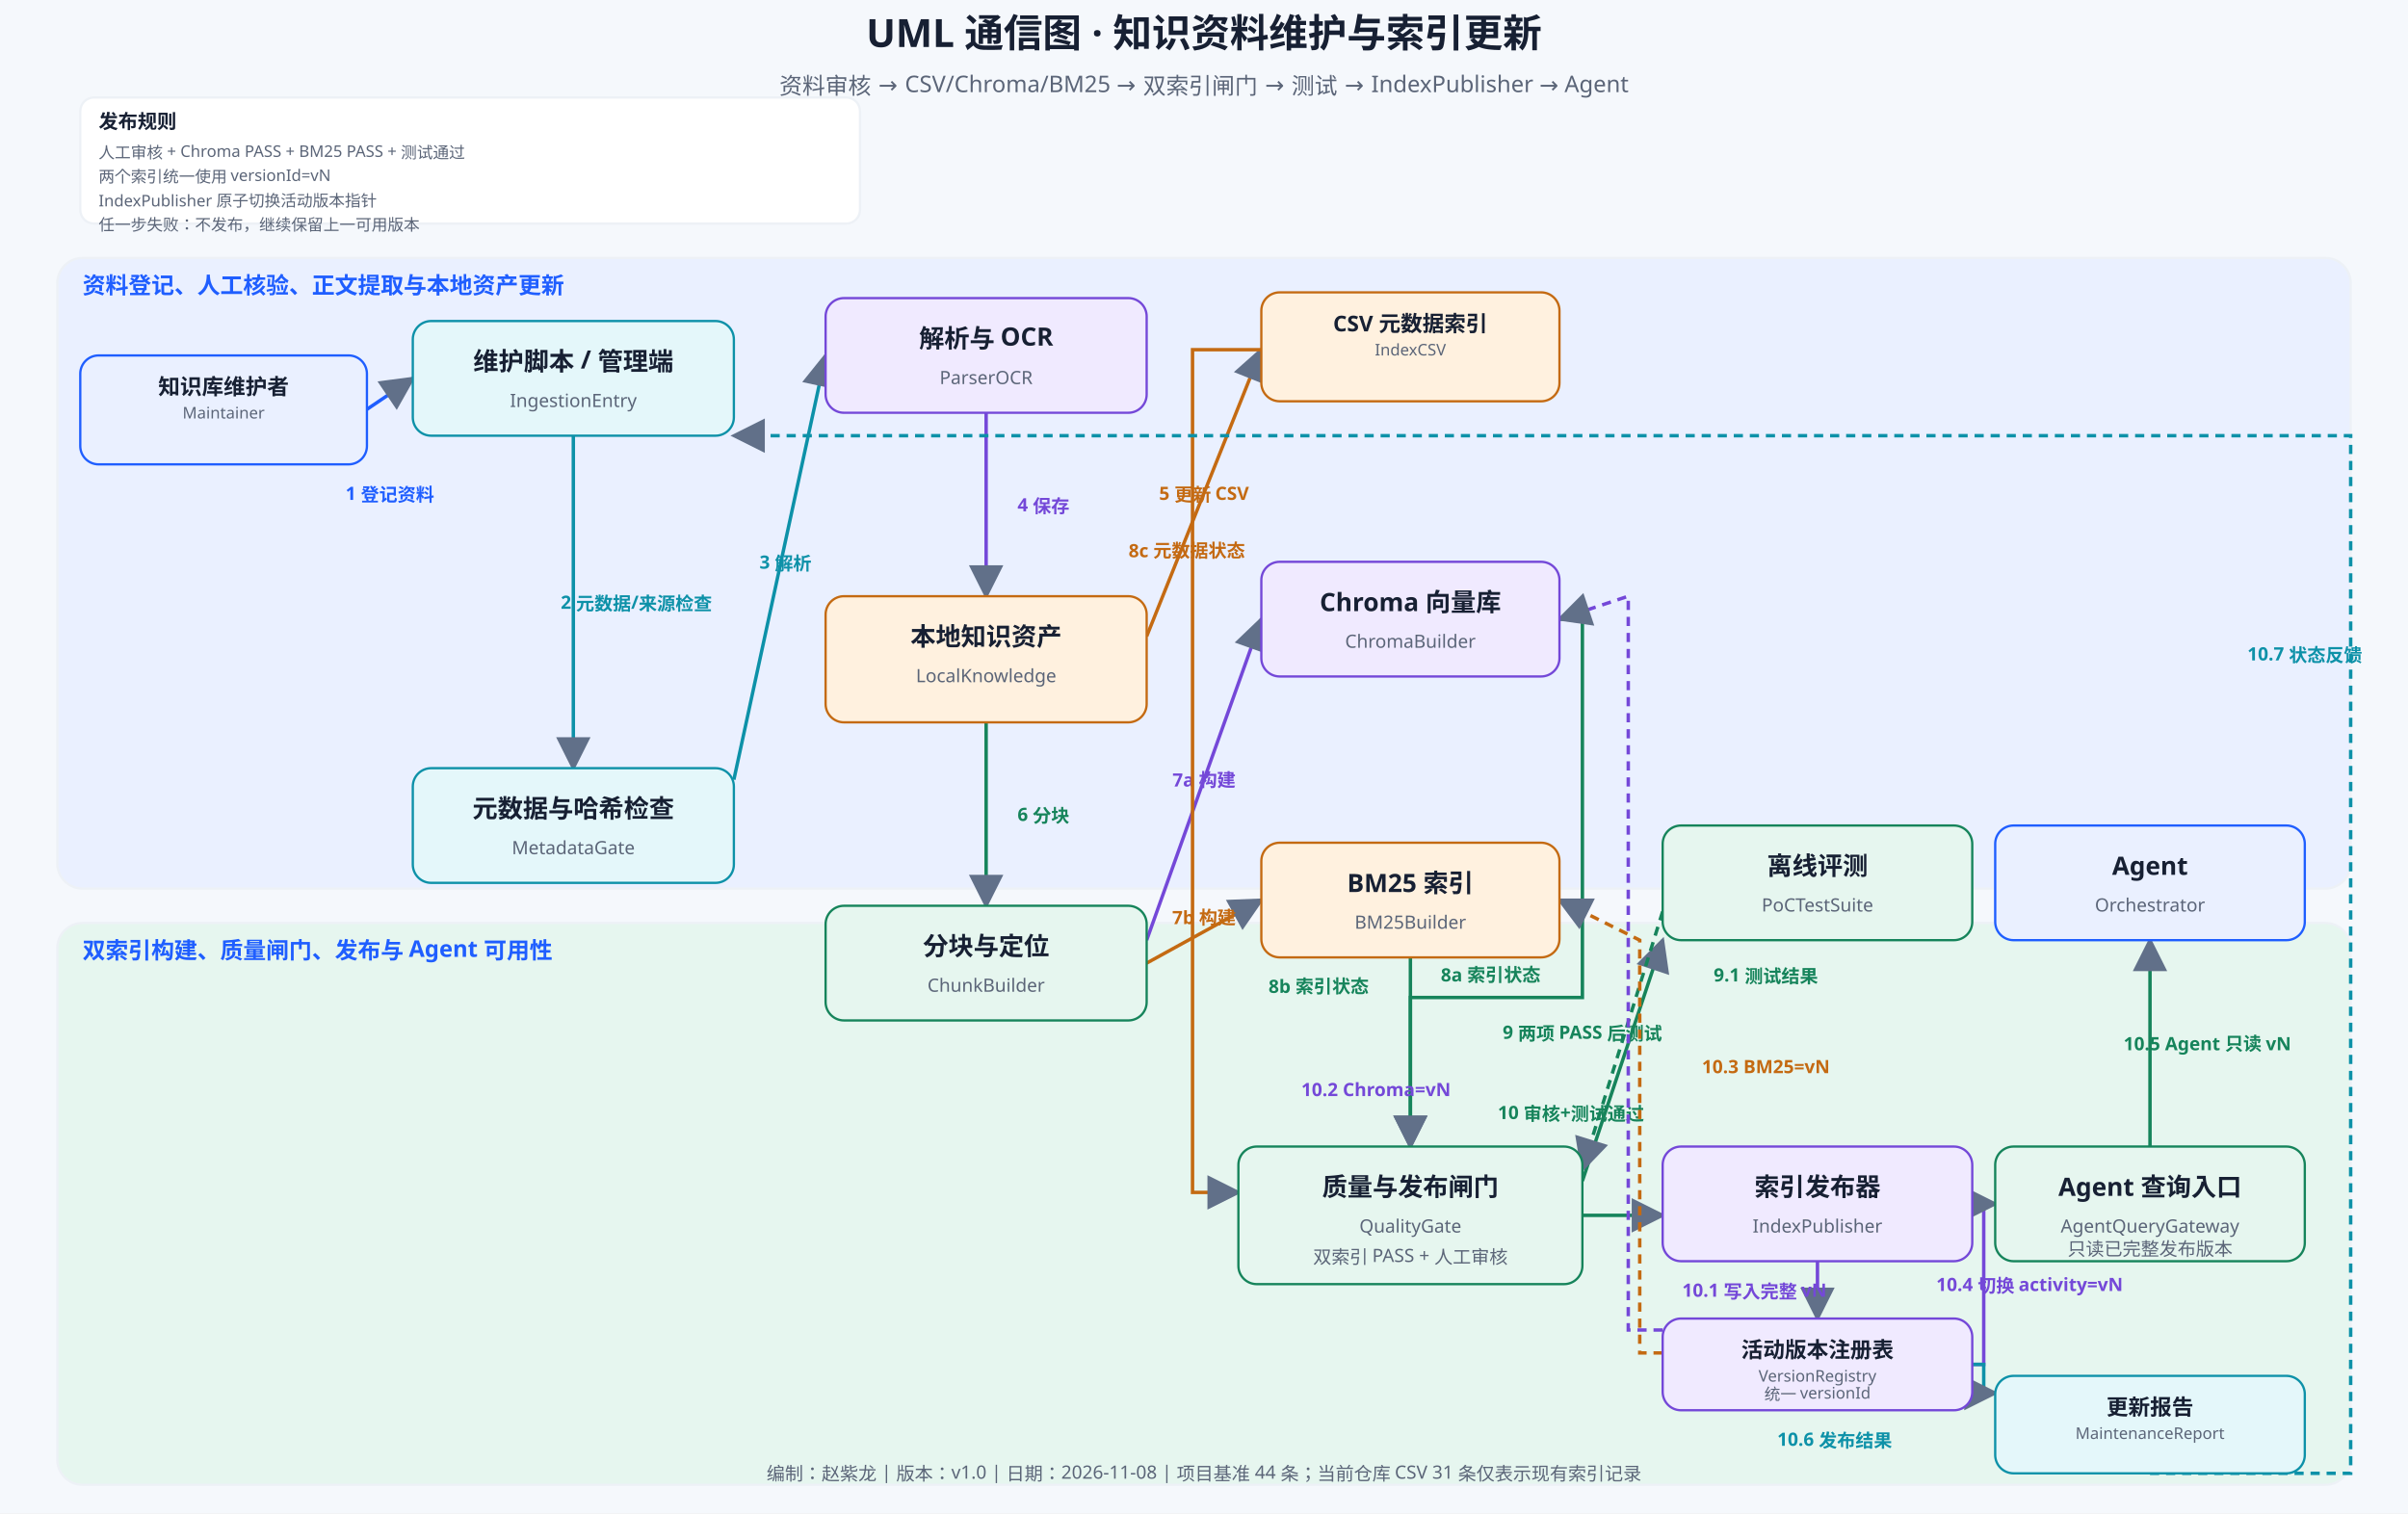
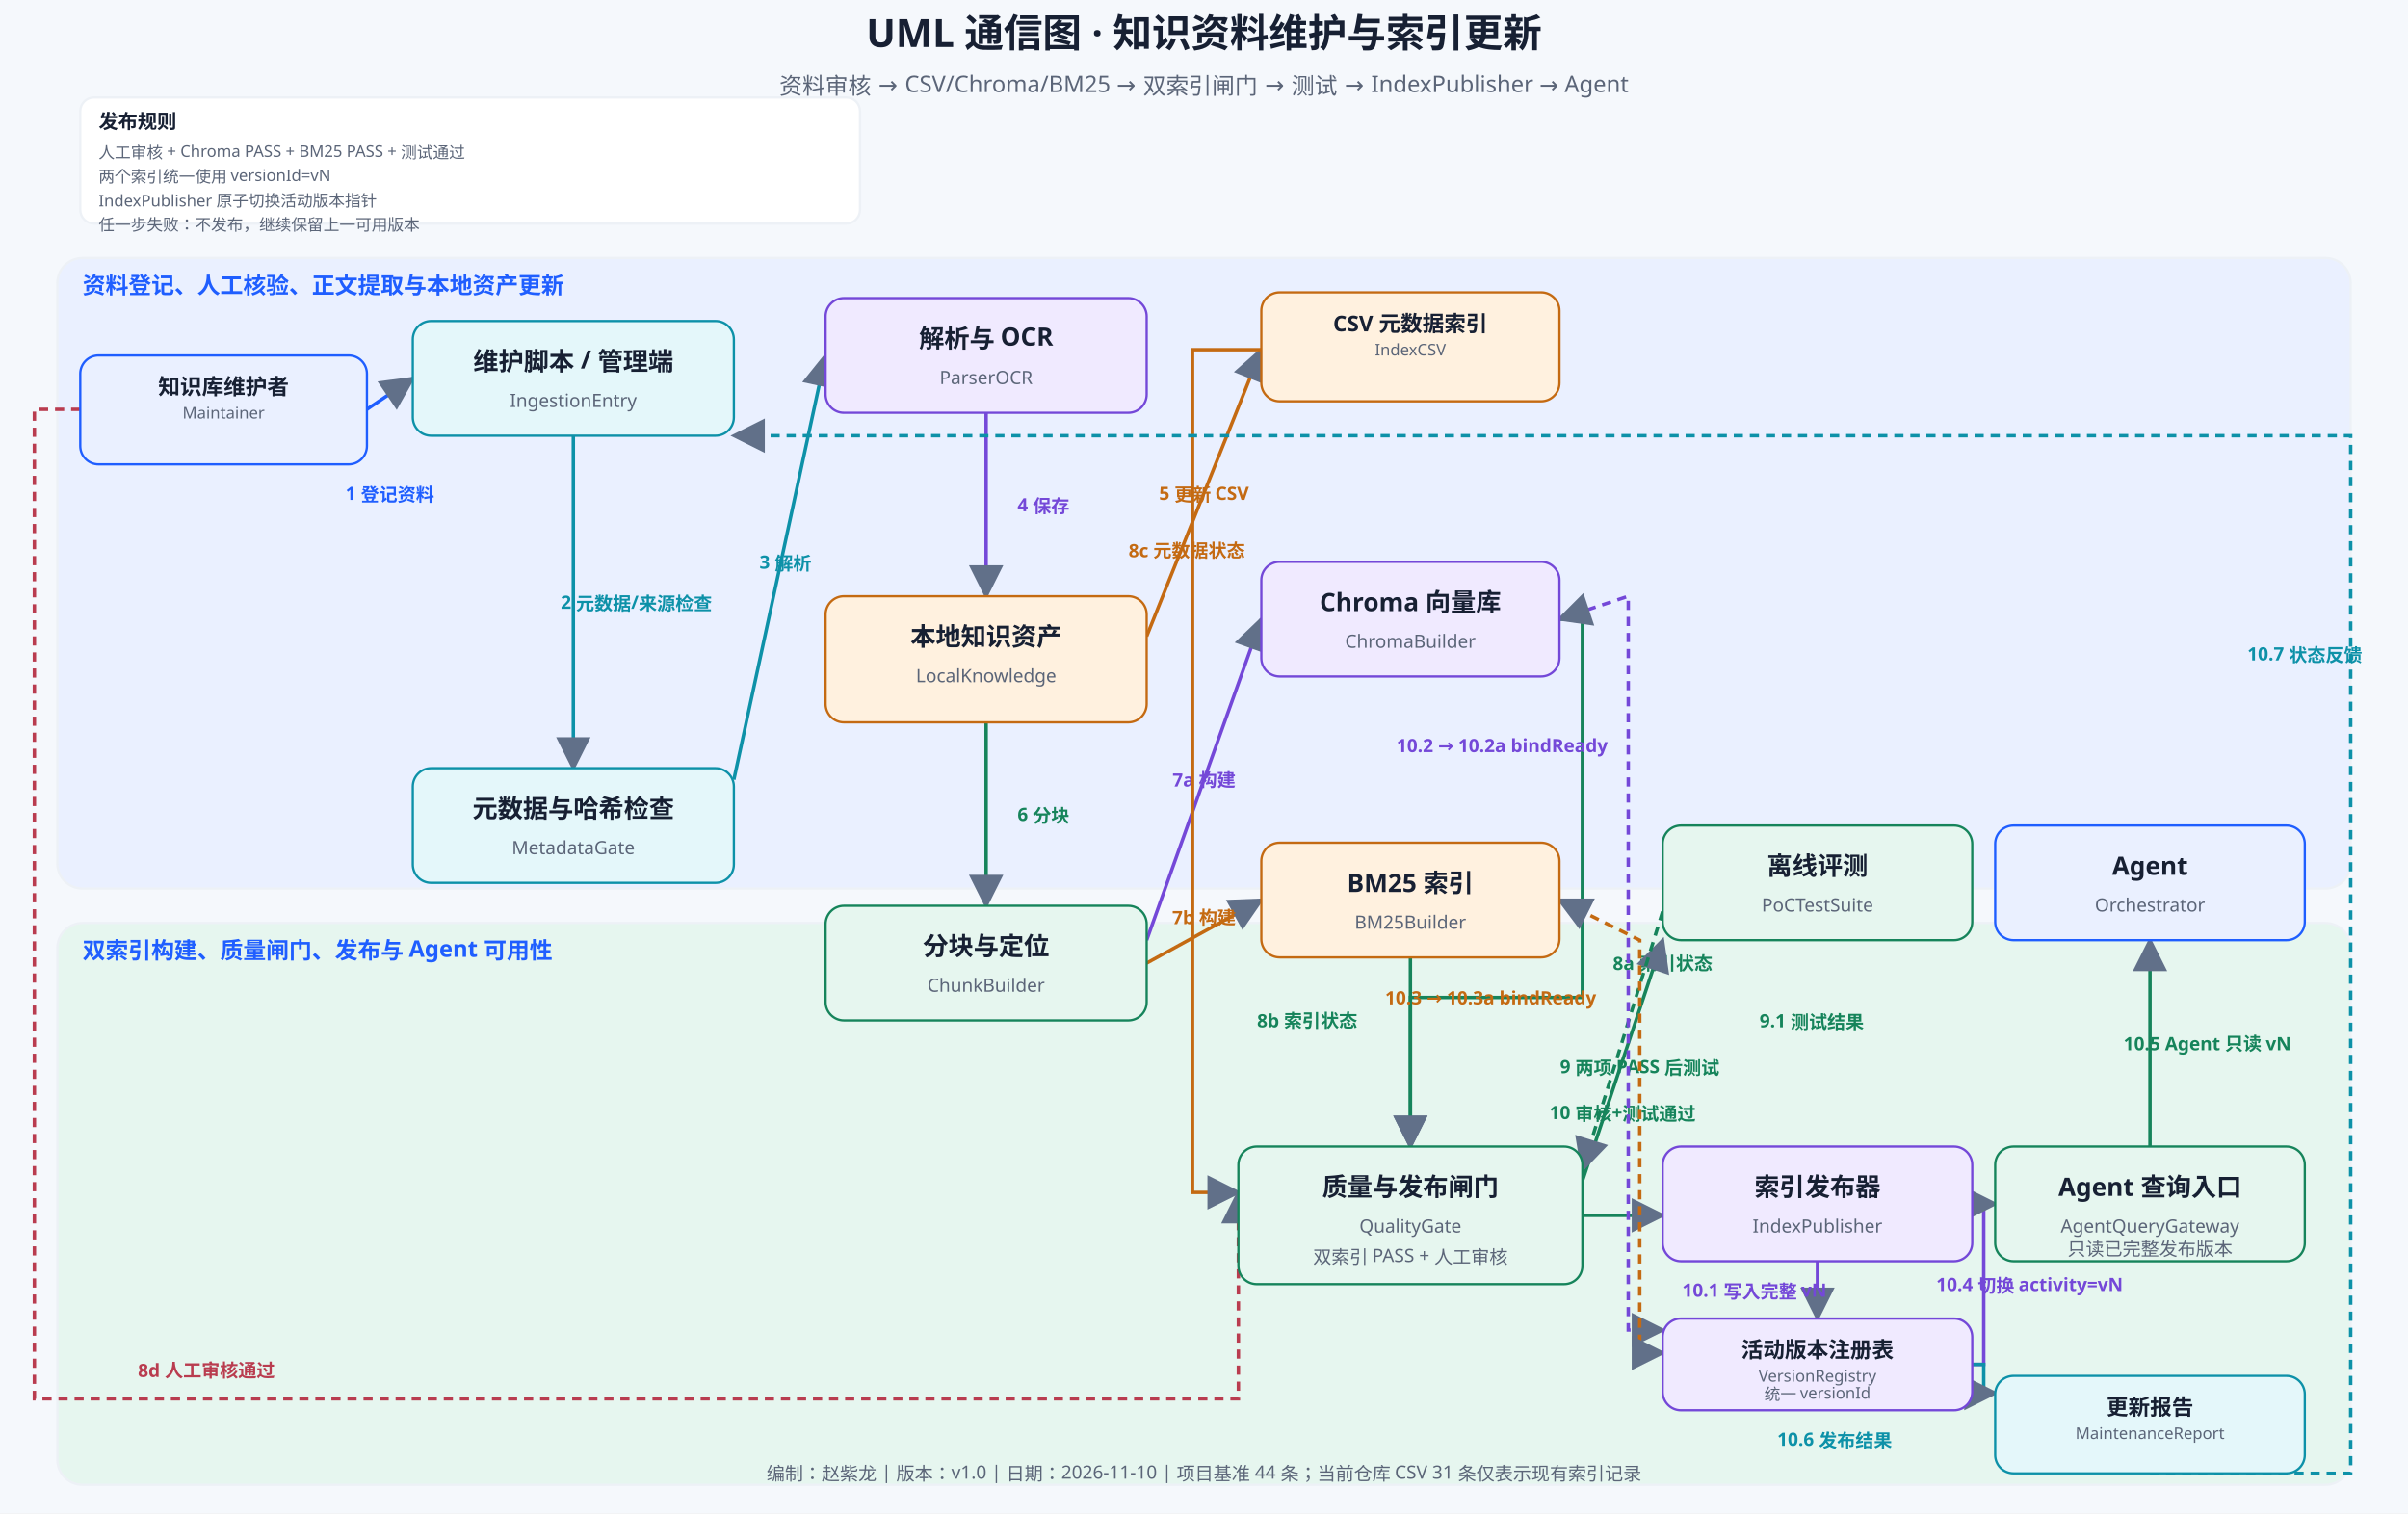
<svg xmlns="http://www.w3.org/2000/svg" width="2100" height="1320" viewBox="0 0 2100 1320">
  <style>text{font-family:'Microsoft YaHei',sans-serif}</style>
  <defs>
    <marker id="arrow" markerWidth="10" markerHeight="10" refX="9" refY="5" orient="auto-start-reverse">
      <path d="M0 0 L10 5 L0 10 z" fill="#617089" />
    </marker>
  </defs>
  <rect width="2100" height="1320" fill="#F5F8FC" />
  <rect x="50" y="225" width="2000" height="550" rx="22" fill="#EAF0FF" stroke="#EDF1F6" stroke-width="2" />
  <text x="72" y="256" font-size="20" font-weight="700" fill="#1F5EFF">资料登记、人工核验、正文提取与本地资产更新</text>
  <rect x="50" y="805" width="2000" height="490" rx="22" fill="#E6F6EF" stroke="#EDF1F6" stroke-width="2" />
  <text x="72" y="836" font-size="20" font-weight="700" fill="#1F5EFF">双索引构建、质量闸门、发布与 Agent 可用性</text>
  <polyline points="320,357 360,330" fill="none" stroke="#1F5EFF" stroke-width="3" marker-end="url(#arrow)" />
  <text x="340" y="436" text-anchor="middle" font-size="16" font-weight="700" fill="#1F5EFF">1 登记资料</text>
  <polyline points="500,380 500,670" fill="none" stroke="#0D91A8" stroke-width="3" marker-end="url(#arrow)" />
  <text x="555" y="531" text-anchor="middle" font-size="16" font-weight="700" fill="#0D91A8">2 元数据/来源检查</text>
  <polyline points="640,680 720,310" fill="none" stroke="#0D91A8" stroke-width="3" marker-end="url(#arrow)" />
  <text x="685" y="496" text-anchor="middle" font-size="16" font-weight="700" fill="#0D91A8">3 解析</text>
  <polyline points="860,360 860,520" fill="none" stroke="#7448D8" stroke-width="3" marker-end="url(#arrow)" />
  <text x="910" y="446" text-anchor="middle" font-size="16" font-weight="700" fill="#7448D8">4 保存</text>
  <polyline points="1000,555 1100,305" fill="none" stroke="#C46A12" stroke-width="3" marker-end="url(#arrow)" />
  <text x="1050" y="436" text-anchor="middle" font-size="16" font-weight="700" fill="#C46A12">5 更新 CSV</text>
  <polyline points="860,630 860,790" fill="none" stroke="#16845B" stroke-width="3" marker-end="url(#arrow)" />
  <text x="910" y="716" text-anchor="middle" font-size="16" font-weight="700" fill="#16845B">6 分块</text>
  <polyline points="1000,820 1100,540" fill="none" stroke="#7448D8" stroke-width="3" marker-end="url(#arrow)" />
  <text x="1050" y="686" text-anchor="middle" font-size="16" font-weight="700" fill="#7448D8">7a 构建</text>
  <polyline points="1000,840 1100,785" fill="none" stroke="#C46A12" stroke-width="3" marker-end="url(#arrow)" />
  <text x="1050" y="806" text-anchor="middle" font-size="16" font-weight="700" fill="#C46A12">7b 构建</text>
  <polyline points="1360,540 1380,540 1380,870 1230,870 1230,1000" fill="none" stroke="#16845B" stroke-width="3" marker-end="url(#arrow)" />
-   <text x="1300" y="856" text-anchor="middle" font-size="16" font-weight="700" fill="#16845B">8a 索引状态</text>
+   <text x="1450" y="846" text-anchor="middle" font-size="16" font-weight="700" fill="#16845B">8a 索引状态</text>
  <polyline points="1230,835 1230,1000" fill="none" stroke="#16845B" stroke-width="3" marker-end="url(#arrow)" />
-   <text x="1150" y="866" text-anchor="middle" font-size="16" font-weight="700" fill="#16845B">8b 索引状态</text>
+   <text x="1140" y="896" text-anchor="middle" font-size="16" font-weight="700" fill="#16845B">8b 索引状态</text>
  <polyline points="1100,305 1040,305 1040,1040 1080,1040" fill="none" stroke="#C46A12" stroke-width="3" marker-end="url(#arrow)" />
  <text x="1035" y="486" text-anchor="middle" font-size="16" font-weight="700" fill="#C46A12">8c 元数据状态</text>
+   <polyline points="70,357 30,357 30,1220 1080,1220 1080,1040" fill="none" stroke="#B93C4F" stroke-width="3" stroke-dasharray="8 6" marker-end="url(#arrow)" />
+   <text x="180" y="1201" text-anchor="middle" font-size="16" font-weight="700" fill="#B93C4F">8d 人工审核通过</text>
  <polyline points="1380,1030 1450,820" fill="none" stroke="#16845B" stroke-width="3" marker-end="url(#arrow)" />
-   <text x="1380" y="906" text-anchor="middle" font-size="16" font-weight="700" fill="#16845B">9 两项 PASS 后测试</text>
+   <text x="1430" y="936" text-anchor="middle" font-size="16" font-weight="700" fill="#16845B">9 两项 PASS 后测试</text>
  <polyline points="1450,795 1380,1020" fill="none" stroke="#16845B" stroke-width="3" stroke-dasharray="8 6" marker-end="url(#arrow)" />
-   <text x="1540" y="856" text-anchor="middle" font-size="16" font-weight="700" fill="#16845B">9.1 测试结果</text>
+   <text x="1580" y="896" text-anchor="middle" font-size="16" font-weight="700" fill="#16845B">9.1 测试结果</text>
  <polyline points="1380,1060 1450,1060" fill="none" stroke="#16845B" stroke-width="3" marker-end="url(#arrow)" />
-   <text x="1370" y="976" text-anchor="middle" font-size="16" font-weight="700" fill="#16845B">10 审核+测试通过</text>
+   <text x="1415" y="976" text-anchor="middle" font-size="16" font-weight="700" fill="#16845B">10 审核+测试通过</text>
  <polyline points="1585,1100 1585,1150" fill="none" stroke="#7448D8" stroke-width="3" marker-end="url(#arrow)" />
  <text x="1530" y="1131" text-anchor="middle" font-size="16" font-weight="700" fill="#7448D8">10.1 写入完整 vN</text>
-   <polyline points="1450,1160 1420,1160 1420,520 1360,540" fill="none" stroke="#7448D8" stroke-width="3" stroke-dasharray="8 6" marker-end="url(#arrow)" />
-   <text x="1200" y="956" text-anchor="middle" font-size="16" font-weight="700" fill="#7448D8">10.2 Chroma=vN</text>
-   <polyline points="1450,1180 1430,1180 1430,820 1360,785" fill="none" stroke="#C46A12" stroke-width="3" stroke-dasharray="8 6" marker-end="url(#arrow)" />
-   <text x="1540" y="936" text-anchor="middle" font-size="16" font-weight="700" fill="#C46A12">10.3 BM25=vN</text>
+   <polyline points="1450,1160 1420,1160 1420,520 1360,540" fill="none" stroke="#7448D8" stroke-width="3" stroke-dasharray="8 6" marker-start="url(#arrow)" marker-end="url(#arrow)" />
+   <text x="1310" y="656" text-anchor="middle" font-size="16" font-weight="700" fill="#7448D8">10.2 → 10.2a bindReady</text>
+   <polyline points="1450,1180 1430,1180 1430,820 1360,785" fill="none" stroke="#C46A12" stroke-width="3" stroke-dasharray="8 6" marker-start="url(#arrow)" marker-end="url(#arrow)" />
+   <text x="1300" y="876" text-anchor="middle" font-size="16" font-weight="700" fill="#C46A12">10.3 → 10.3a bindReady</text>
  <polyline points="1720,1190 1730,1190 1730,1050 1740,1050" fill="none" stroke="#7448D8" stroke-width="3" marker-end="url(#arrow)" />
  <text x="1770" y="1126" text-anchor="middle" font-size="16" font-weight="700" fill="#7448D8">10.4 切换 activity=vN</text>
  <polyline points="1875,1000 1875,820" fill="none" stroke="#16845B" stroke-width="3" marker-end="url(#arrow)" />
  <text x="1925" y="916" text-anchor="middle" font-size="16" font-weight="700" fill="#16845B">10.5 Agent 只读 vN</text>
  <polyline points="1720,1190 1730,1190 1730,1215 1740,1215" fill="none" stroke="#0D91A8" stroke-width="3" marker-end="url(#arrow)" />
  <text x="1600" y="1261" text-anchor="middle" font-size="16" font-weight="700" fill="#0D91A8">10.6 发布结果</text>
  <polyline points="1875,1285 2050,1285 2050,380 640,380" fill="none" stroke="#0D91A8" stroke-width="3" stroke-dasharray="8 6" marker-end="url(#arrow)" />
  <text x="2010" y="576" text-anchor="middle" font-size="16" font-weight="700" fill="#0D91A8">10.7 状态反馈</text>
  <rect x="70" y="310" width="250" height="95" rx="16" fill="#EAF0FF" stroke="#1F5EFF" stroke-width="2" />
  <text x="195.0" y="344" text-anchor="middle" font-size="19" font-weight="700" fill="#172033">知识库维护者</text>
  <text x="195.0" y="365" text-anchor="middle" font-size="14" fill="#5B6578">Maintainer</text>
  <rect x="360" y="280" width="280" height="100" rx="16" fill="#E4F7FA" stroke="#0D91A8" stroke-width="2" />
  <text x="500.0" y="323" text-anchor="middle" font-size="22" font-weight="700" fill="#172033">维护脚本 / 管理端</text>
  <text x="500.0" y="355" text-anchor="middle" font-size="16" fill="#5B6578">IngestionEntry</text>
  <rect x="360" y="670" width="280" height="100" rx="16" fill="#E4F7FA" stroke="#0D91A8" stroke-width="2" />
  <text x="500.0" y="713" text-anchor="middle" font-size="22" font-weight="700" fill="#172033">元数据与哈希检查</text>
  <text x="500.0" y="745" text-anchor="middle" font-size="16" fill="#5B6578">MetadataGate</text>
  <rect x="720" y="260" width="280" height="100" rx="16" fill="#F0EAFF" stroke="#7448D8" stroke-width="2" />
  <text x="860.0" y="303" text-anchor="middle" font-size="22" font-weight="700" fill="#172033">解析与 OCR</text>
  <text x="860.0" y="335" text-anchor="middle" font-size="16" fill="#5B6578">ParserOCR</text>
  <rect x="720" y="520" width="280" height="110" rx="16" fill="#FFF1DF" stroke="#C46A12" stroke-width="2" />
  <text x="860.0" y="563" text-anchor="middle" font-size="22" font-weight="700" fill="#172033">本地知识资产</text>
  <text x="860.0" y="595" text-anchor="middle" font-size="16" fill="#5B6578">LocalKnowledge</text>
  <rect x="720" y="790" width="280" height="100" rx="16" fill="#E6F6EF" stroke="#16845B" stroke-width="2" />
  <text x="860.0" y="833" text-anchor="middle" font-size="22" font-weight="700" fill="#172033">分块与定位</text>
  <text x="860.0" y="865" text-anchor="middle" font-size="16" fill="#5B6578">ChunkBuilder</text>
  <rect x="1100" y="255" width="260" height="95" rx="16" fill="#FFF1DF" stroke="#C46A12" stroke-width="2" />
  <text x="1230.0" y="289" text-anchor="middle" font-size="19" font-weight="700" fill="#172033">CSV 元数据索引</text>
  <text x="1230.0" y="310" text-anchor="middle" font-size="14" fill="#5B6578">IndexCSV</text>
  <rect x="1100" y="490" width="260" height="100" rx="16" fill="#F0EAFF" stroke="#7448D8" stroke-width="2" />
  <text x="1230.0" y="533" text-anchor="middle" font-size="22" font-weight="700" fill="#172033">Chroma 向量库</text>
  <text x="1230.0" y="565" text-anchor="middle" font-size="16" fill="#5B6578">ChromaBuilder</text>
  <rect x="1100" y="735" width="260" height="100" rx="16" fill="#FFF1DF" stroke="#C46A12" stroke-width="2" />
  <text x="1230.0" y="778" text-anchor="middle" font-size="22" font-weight="700" fill="#172033">BM25 索引</text>
  <text x="1230.0" y="810" text-anchor="middle" font-size="16" fill="#5B6578">BM25Builder</text>
  <rect x="1080" y="1000" width="300" height="120" rx="16" fill="#E6F6EF" stroke="#16845B" stroke-width="2" />
  <text x="1230.0" y="1043" text-anchor="middle" font-size="22" font-weight="700" fill="#172033">质量与发布闸门</text>
  <text x="1230.0" y="1075" text-anchor="middle" font-size="16" fill="#5B6578">QualityGate</text>
  <text x="1230.0" y="1102" text-anchor="middle" font-size="16" fill="#5B6578">双索引 PASS + 人工审核</text>
  <rect x="1450" y="720" width="270" height="100" rx="16" fill="#E6F6EF" stroke="#16845B" stroke-width="2" />
  <text x="1585.0" y="763" text-anchor="middle" font-size="22" font-weight="700" fill="#172033">离线评测</text>
  <text x="1585.0" y="795" text-anchor="middle" font-size="16" fill="#5B6578">PoCTestSuite</text>
  <rect x="1450" y="1000" width="270" height="100" rx="16" fill="#F0EAFF" stroke="#7448D8" stroke-width="2" />
  <text x="1585.0" y="1043" text-anchor="middle" font-size="22" font-weight="700" fill="#172033">索引发布器</text>
  <text x="1585.0" y="1075" text-anchor="middle" font-size="16" fill="#5B6578">IndexPublisher</text>
  <rect x="1450" y="1150" width="270" height="80" rx="16" fill="#F0EAFF" stroke="#7448D8" stroke-width="2" />
  <text x="1585.0" y="1184" text-anchor="middle" font-size="19" font-weight="700" fill="#172033">活动版本注册表</text>
  <text x="1585.0" y="1205" text-anchor="middle" font-size="14" fill="#5B6578">VersionRegistry</text>
  <text x="1585.0" y="1221" text-anchor="middle" font-size="14" fill="#5B6578">统一 versionId</text>
  <rect x="1740" y="1000" width="270" height="100" rx="16" fill="#E6F6EF" stroke="#16845B" stroke-width="2" />
  <text x="1875.0" y="1043" text-anchor="middle" font-size="22" font-weight="700" fill="#172033">Agent 查询入口</text>
  <text x="1875.0" y="1075" text-anchor="middle" font-size="16" fill="#5B6578">AgentQueryGateway</text>
  <text x="1875.0" y="1095" text-anchor="middle" font-size="16" fill="#5B6578">只读已完整发布版本</text>
  <rect x="1740" y="720" width="270" height="100" rx="16" fill="#EAF0FF" stroke="#1F5EFF" stroke-width="2" />
  <text x="1875.0" y="763" text-anchor="middle" font-size="22" font-weight="700" fill="#172033">Agent</text>
  <text x="1875.0" y="795" text-anchor="middle" font-size="16" fill="#5B6578">Orchestrator</text>
  <rect x="1740" y="1200" width="270" height="85" rx="16" fill="#E4F7FA" stroke="#0D91A8" stroke-width="2" />
  <text x="1875.0" y="1234" text-anchor="middle" font-size="19" font-weight="700" fill="#172033">更新报告</text>
  <text x="1875.0" y="1255" text-anchor="middle" font-size="14" fill="#5B6578">MaintenanceReport</text>
  <text x="1050" y="41" text-anchor="middle" font-size="34" font-weight="700" fill="#172033">UML 通信图 · 知识资料维护与索引更新</text>
  <text x="1050" y="82" text-anchor="middle" font-size="20" font-weight="400" fill="#5B6578">资料审核 → CSV/Chroma/BM25 → 双索引闸门 → 测试 → IndexPublisher → Agent</text>
-   <text x="1050" y="1291" text-anchor="middle" font-size="16" font-weight="400" fill="#5B6578">编制：赵紫龙  |  版本：v1.0  |  日期：2026-11-08  |  项目基准 44 条；当前仓库 CSV 31 条仅表示现有索引记录</text>
+   <text x="1050" y="1291" text-anchor="middle" font-size="16" font-weight="400" fill="#5B6578">编制：赵紫龙  |  版本：v1.0  |  日期：2026-11-10  |  项目基准 44 条；当前仓库 CSV 31 条仅表示现有索引记录</text>
  <rect x="70" y="85" width="680" height="110" rx="12" fill="#FFFFFF" stroke="#EDF1F6" stroke-width="2" />
  <text x="86" y="112" font-size="17" font-weight="700" fill="#172033">发布规则</text>
  <text x="86" y="138" font-size="14" fill="#5B6578">人工审核 + Chroma PASS + BM25 PASS + 测试通过</text>
  <text x="86" y="159" font-size="14" fill="#5B6578">两个索引统一使用 versionId=vN</text>
  <text x="86" y="180" font-size="14" fill="#5B6578">IndexPublisher 原子切换活动版本指针</text>
  <text x="86" y="201" font-size="14" fill="#5B6578">任一步失败：不发布，继续保留上一可用版本</text>
</svg>
